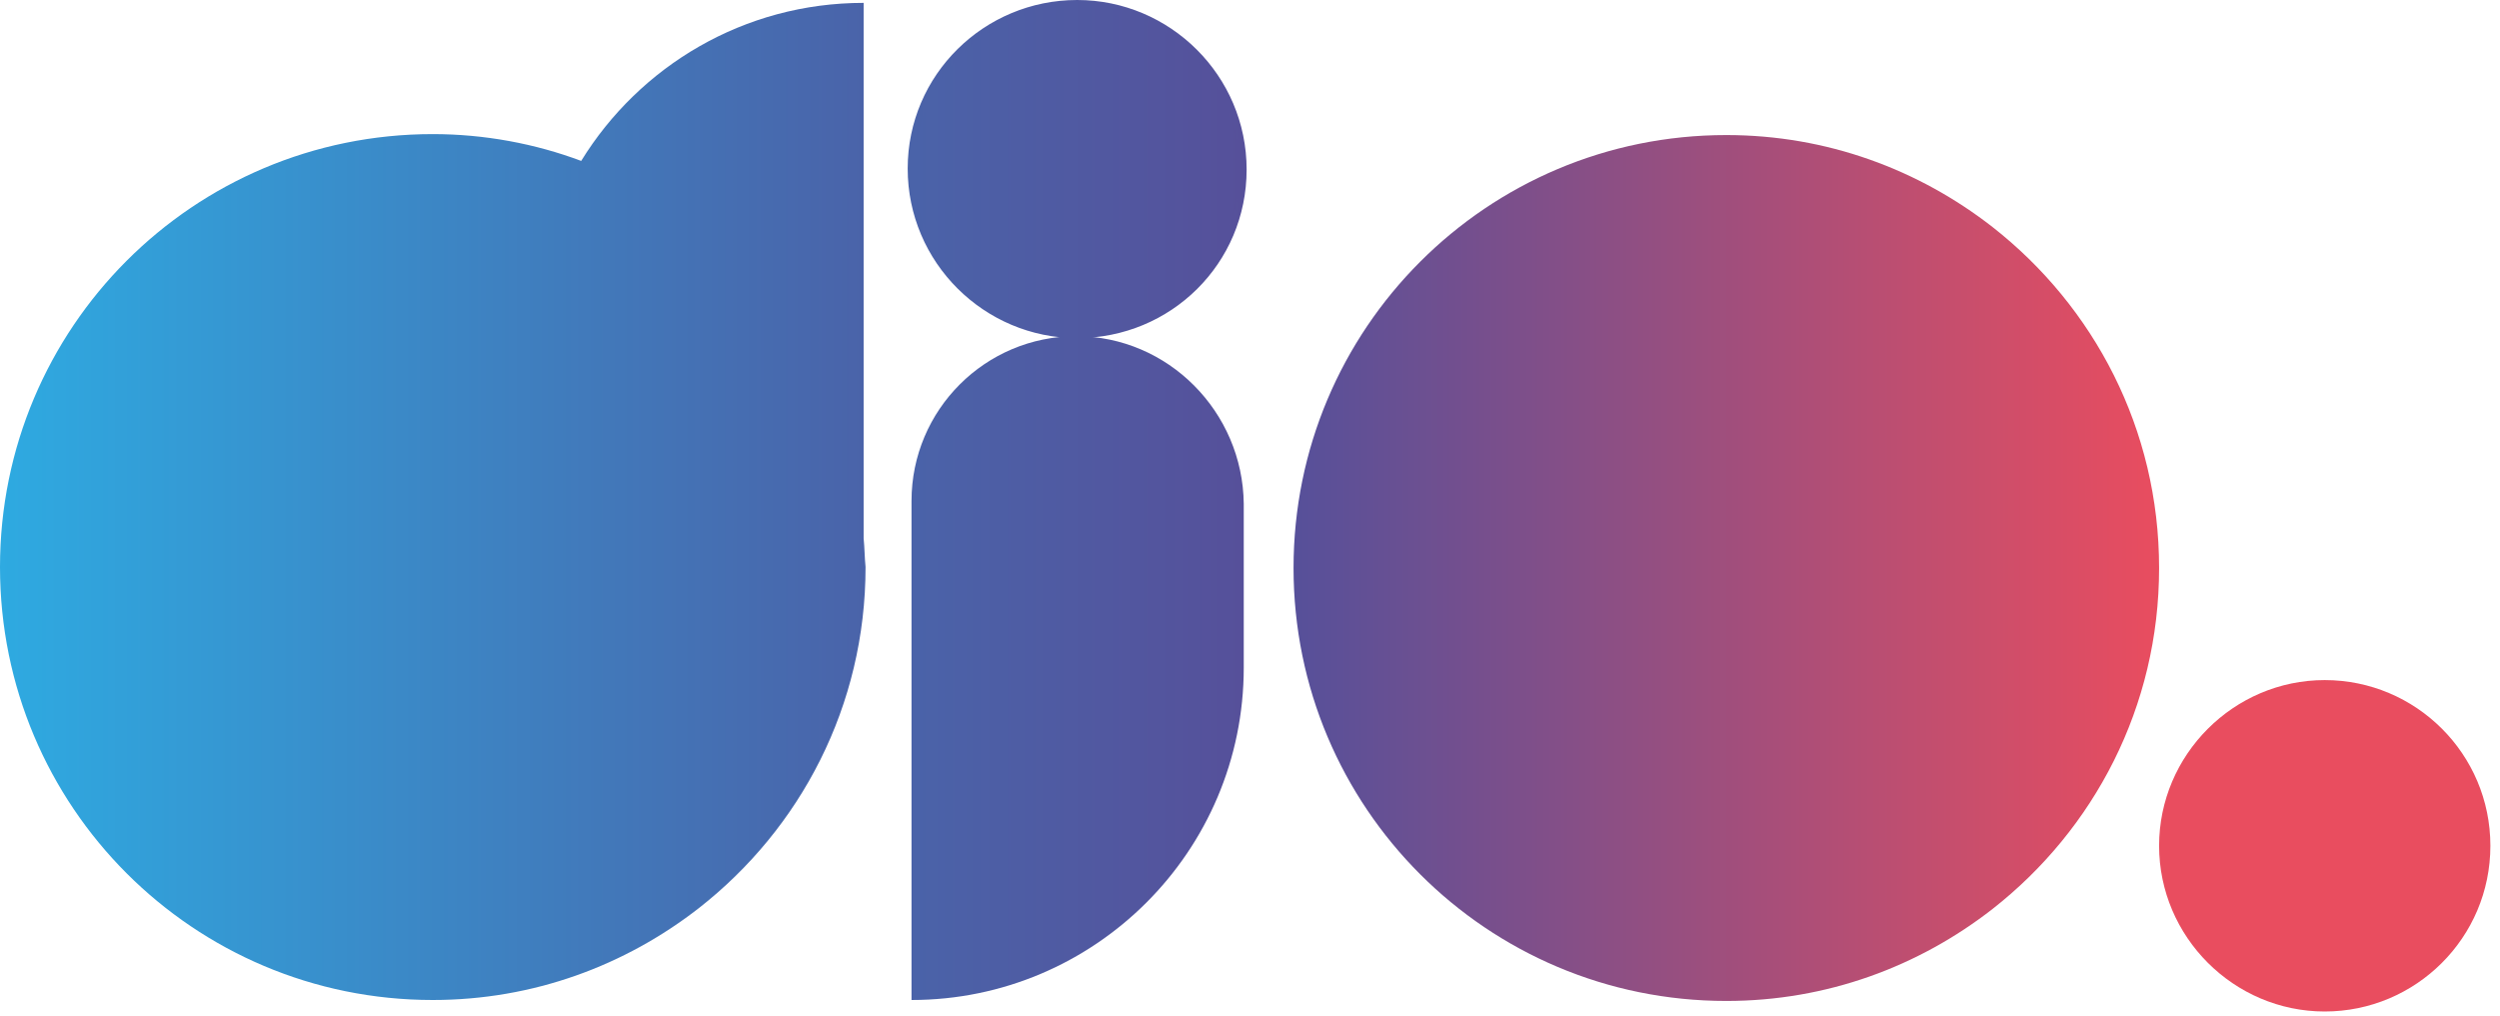
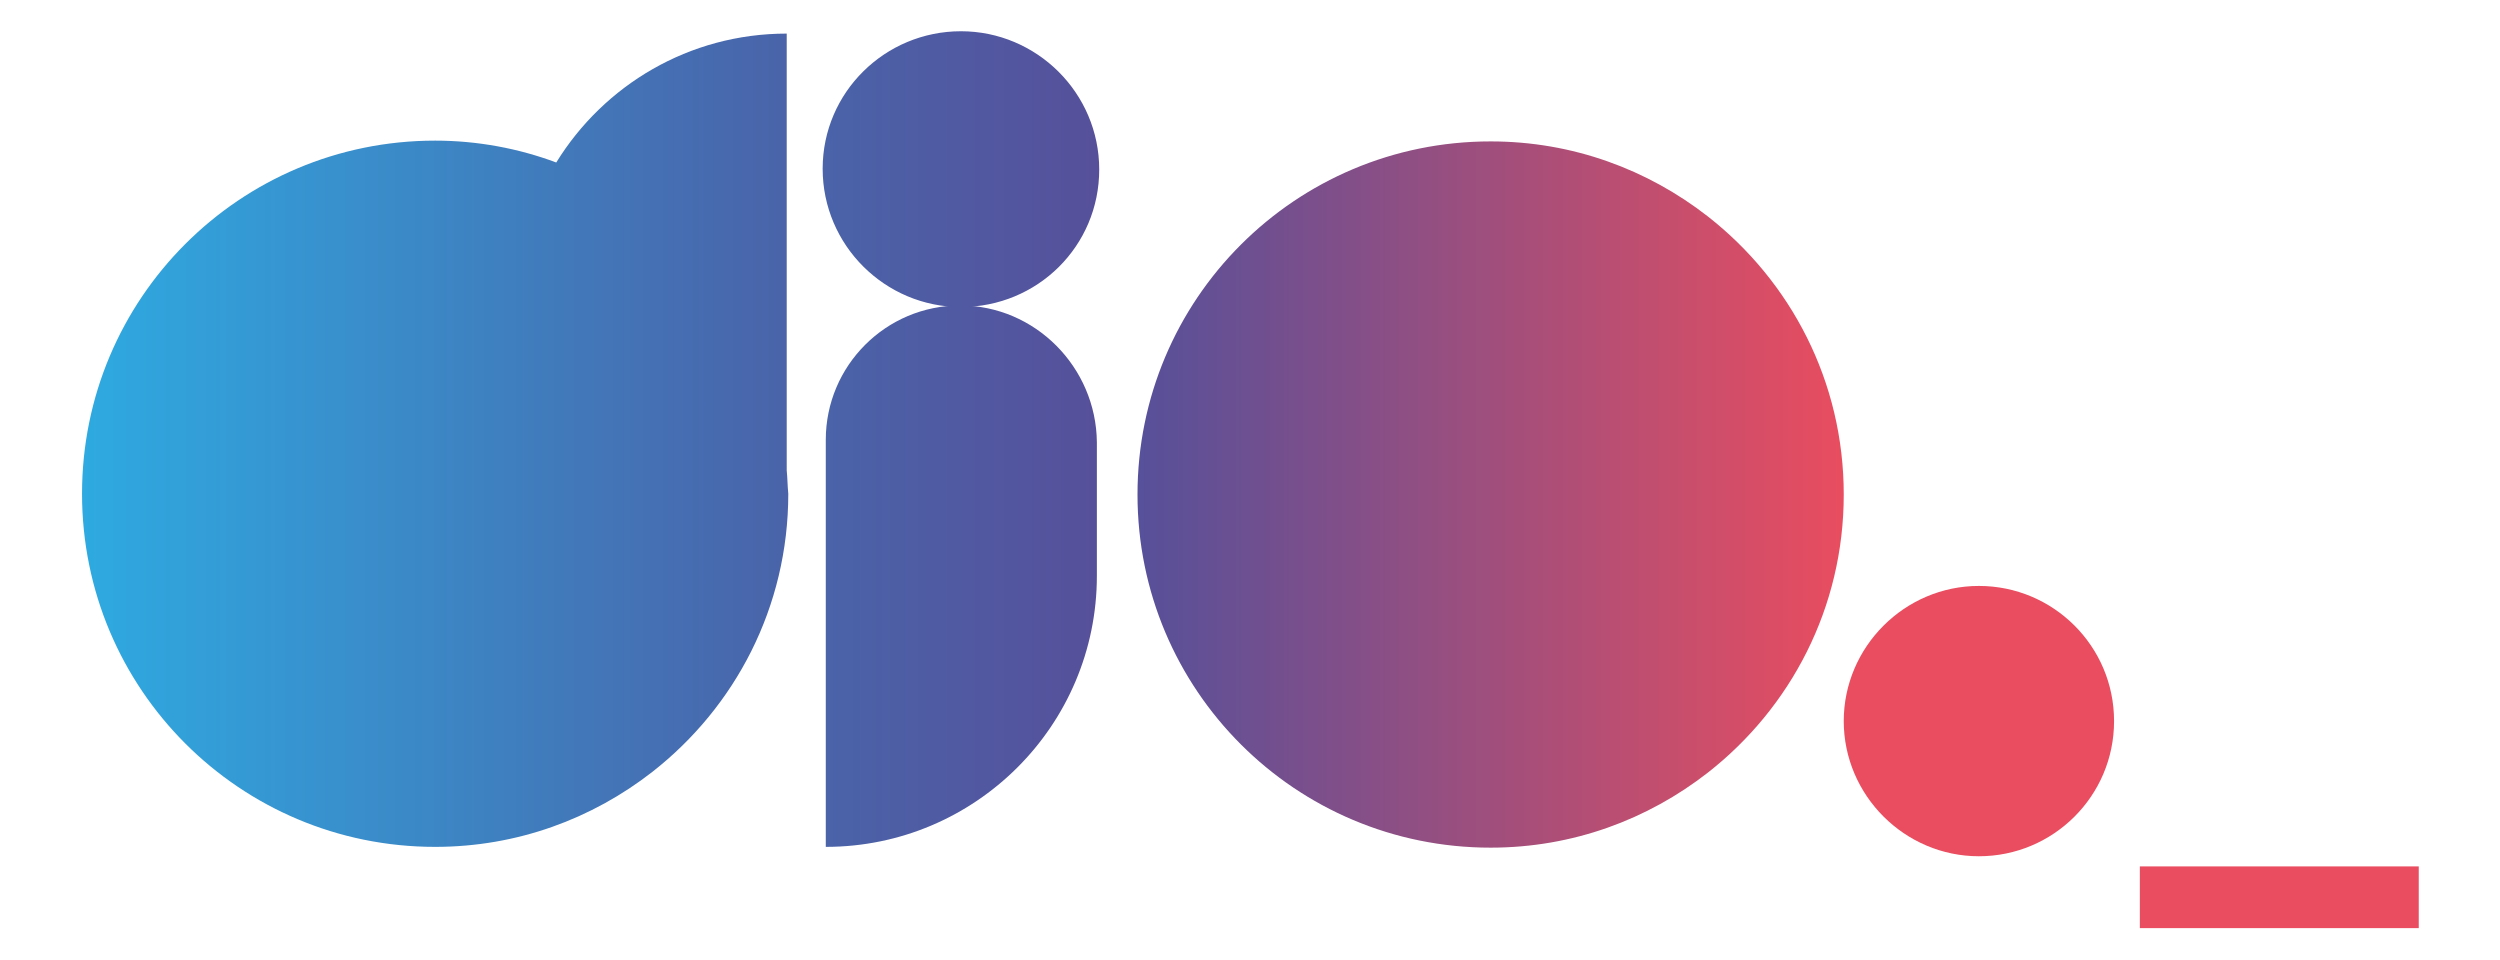
- <svg xmlns="http://www.w3.org/2000/svg" width="261" height="106" viewBox="0 0 261 106" fill="none">
-   <path d="M260.1 88.3C260.1 97.9 252.3 105.6 242.8 105.6C233.3 105.6 225.5 97.8 225.5 88.3C225.5 78.8 233.3 71 242.8 71C252.3 71 260.1 78.7 260.1 88.3Z" fill="#E94D5F" />
-   <path d="M208.1 94.9C218.7 86.6 225.5 73.8 225.5 59.3C225.5 44.8 218.7 32 208.1 23.7C200.4 17.7 190.8 14.1 180.3 14.1C155.3 14.1 135.1 34.3 135.1 59.3C135.1 84.3 155.3 104.5 180.3 104.5C190.8 104.5 200.4 100.9 208.1 94.9Z" fill="url(#paint0_linear_255_2497)" />
-   <path d="M90.2 56.2V0.3C77.7 0.3 66.8 6.9 60.7 16.8C55.9 15 50.6 14 45.2 14C20.2 14 0 34.2 0 59.2C0 84.2 20.2 104.4 45.2 104.4C55.7 104.4 65.3 100.8 73 94.8C83.6 86.5 90.4 73.7 90.4 59.2C90.3 58.2 90.3 57.2 90.2 56.2Z" fill="url(#paint1_linear_255_2497)" />
-   <path d="M112.4 35.1C102.9 35.1 95.2 42.8 95.2 52.3V104.4C114.3 104.4 129.9 88.9 129.9 69.7V52.6C129.8 43 122 35.1 112.4 35.1Z" fill="url(#paint2_linear_255_2497)" />
-   <path d="M112.5 35C122.055 35 129.8 27.254 129.8 17.7C129.8 8.145 122.055 0.4 112.5 0.4C102.946 0.4 95.2 8.145 95.2 17.7C95.2 27.254 102.946 35 112.5 35Z" fill="url(#paint3_linear_255_2497)" />
-   <path d="M112.5 35.3C102.8 35.3 94.8 27.4 94.8 17.6C94.8 7.8 102.8 0 112.5 0C122.2 0 130.2 7.9 130.2 17.7C130.2 27.5 122.3 35.3 112.5 35.3ZM112.5 0.7C103.1 0.7 95.5 8.3 95.5 17.7C95.5 27.1 103.1 34.7 112.5 34.7C121.9 34.7 129.5 27.1 129.5 17.7C129.5 8.3 121.9 0.7 112.5 0.7Z" fill="url(#paint4_linear_255_2497)" />
-   <defs>
-     <linearGradient id="paint0_linear_255_2497" x1="135.101" y1="59.272" x2="225.458" y2="59.272" gradientUnits="userSpaceOnUse">
-       <stop stop-color="#56509A" />
-       <stop offset="1" stop-color="#E94D5F" />
+ <svg xmlns="http://www.w3.org/2000/svg" version="1.1" id="Layer_1" x="0px" y="0px" viewBox="0 0 320 122.8" style="enable-background:new 0 0 320 122.8;" xml:space="preserve">
+   <style type="text/css">
+ 	.st0{fill:#E94D5F;}
+ 	.st1{fill:url(#SVGID_1_);}
+ 	.st2{fill:url(#SVGID_2_);}
+ 	.st3{fill:url(#SVGID_3_);}
+ 	.st4{fill:url(#SVGID_4_);}
+ 	.st5{fill:url(#SVGID_5_);}
+ 	.st6{fill:url(#SVGID_6_);}
+ 	.st7{fill:url(#SVGID_7_);}
+ 	.st8{fill:url(#SVGID_8_);}
+ 	.st9{fill:url(#SVGID_9_);}
+ 	.st10{fill:url(#SVGID_10_);}
+ 	.st11{fill:url(#SVGID_11_);}
+ 	.st12{fill:url(#SVGID_12_);}
+ 	.st13{fill:url(#SVGID_13_);}
+ 	.st14{fill:url(#SVGID_14_);}
+ 	.st15{fill:#0C141F;}
+ </style>
+   <g>
+     <g>
+       <path class="st0" d="M309.6,110.9v7.9h-35.7v-7.9H309.6z" />
+     </g>
+     <path class="st0" d="M270.6,92.3c0,9.6-7.8,17.3-17.3,17.3S236,101.8,236,92.3s7.8-17.3,17.3-17.3S270.6,82.7,270.6,92.3z" />
+     <linearGradient id="SVGID_1_" gradientUnits="userSpaceOnUse" x1="145.601" y1="63.272" x2="235.958" y2="63.272">
+       <stop offset="0" style="stop-color:#56509A" />
+       <stop offset="1" style="stop-color:#E94D5F" />
    </linearGradient>
-     <linearGradient id="paint1_linear_255_2497" x1="-0.066" y1="52.397" x2="90.291" y2="52.397" gradientUnits="userSpaceOnUse">
-       <stop stop-color="#2EAAE1" />
-       <stop offset="1" stop-color="#4A63A9" />
+     <path class="st1" d="M218.6,98.9c10.6-8.3,17.4-21.1,17.4-35.6s-6.8-27.3-17.4-35.6c-7.7-6-17.3-9.6-27.8-9.6   c-25,0-45.2,20.2-45.2,45.2s20.2,45.2,45.2,45.2C201.3,108.5,210.9,104.9,218.6,98.9" />
+     <linearGradient id="SVGID_2_" gradientUnits="userSpaceOnUse" x1="10.434" y1="56.398" x2="100.791" y2="56.398">
+       <stop offset="0" style="stop-color:#2EAAE1" />
+       <stop offset="1" style="stop-color:#4A63A9" />
    </linearGradient>
-     <linearGradient id="paint2_linear_255_2497" x1="95.187" y1="69.796" x2="129.842" y2="69.796" gradientUnits="userSpaceOnUse">
-       <stop stop-color="#4A63A9" />
-       <stop offset="1" stop-color="#56509A" />
+     <path class="st2" d="M100.7,60.2V4.3c-12.5,0-23.4,6.6-29.5,16.5c-4.8-1.8-10.1-2.8-15.5-2.8c-25,0-45.2,20.2-45.2,45.2   c0,25,20.2,45.2,45.2,45.2c10.5,0,20.1-3.6,27.8-9.6c10.6-8.3,17.4-21.1,17.4-35.6C100.8,62.2,100.8,61.2,100.7,60.2z" />
+     <linearGradient id="SVGID_3_" gradientUnits="userSpaceOnUse" x1="105.687" y1="73.796" x2="140.342" y2="73.796">
+       <stop offset="0" style="stop-color:#4A63A9" />
+       <stop offset="1" style="stop-color:#56509A" />
    </linearGradient>
-     <linearGradient id="paint3_linear_255_2497" x1="95.187" y1="17.672" x2="129.842" y2="17.672" gradientUnits="userSpaceOnUse">
-       <stop stop-color="#4A63A9" />
-       <stop offset="1" stop-color="#56509A" />
-     </linearGradient>
-     <linearGradient id="paint4_linear_255_2497" x1="94.847" y1="17.672" x2="130.181" y2="17.672" gradientUnits="userSpaceOnUse">
-       <stop stop-color="#4A63A9" />
-       <stop offset="1" stop-color="#56509A" />
-     </linearGradient>
-   </defs>
+     <path class="st3" d="M122.9,39.1L122.9,39.1c-9.5,0-17.2,7.7-17.2,17.2v52.1c19.1,0,34.7-15.5,34.7-34.7V56.6   C140.3,47,132.5,39.1,122.9,39.1z" />
+     <g>
+       <linearGradient id="SVGID_4_" gradientUnits="userSpaceOnUse" x1="105.687" y1="21.672" x2="140.342" y2="21.672">
+         <stop offset="0" style="stop-color:#4A63A9" />
+         <stop offset="1" style="stop-color:#56509A" />
+       </linearGradient>
+       <circle class="st4" cx="123" cy="21.7" r="17.3" />
+       <linearGradient id="SVGID_5_" gradientUnits="userSpaceOnUse" x1="105.347" y1="21.672" x2="140.681" y2="21.672">
+         <stop offset="0" style="stop-color:#4A63A9" />
+         <stop offset="1" style="stop-color:#56509A" />
+       </linearGradient>
+       <path class="st5" d="M123,39.3c-9.7,0-17.7-7.9-17.7-17.7S113.3,4,123,4s17.7,7.9,17.7,17.7S132.8,39.3,123,39.3z M123,4.7    c-9.4,0-17,7.6-17,17s7.6,17,17,17s17-7.6,17-17S132.4,4.7,123,4.7z" />
+     </g>
+   </g>
</svg>
